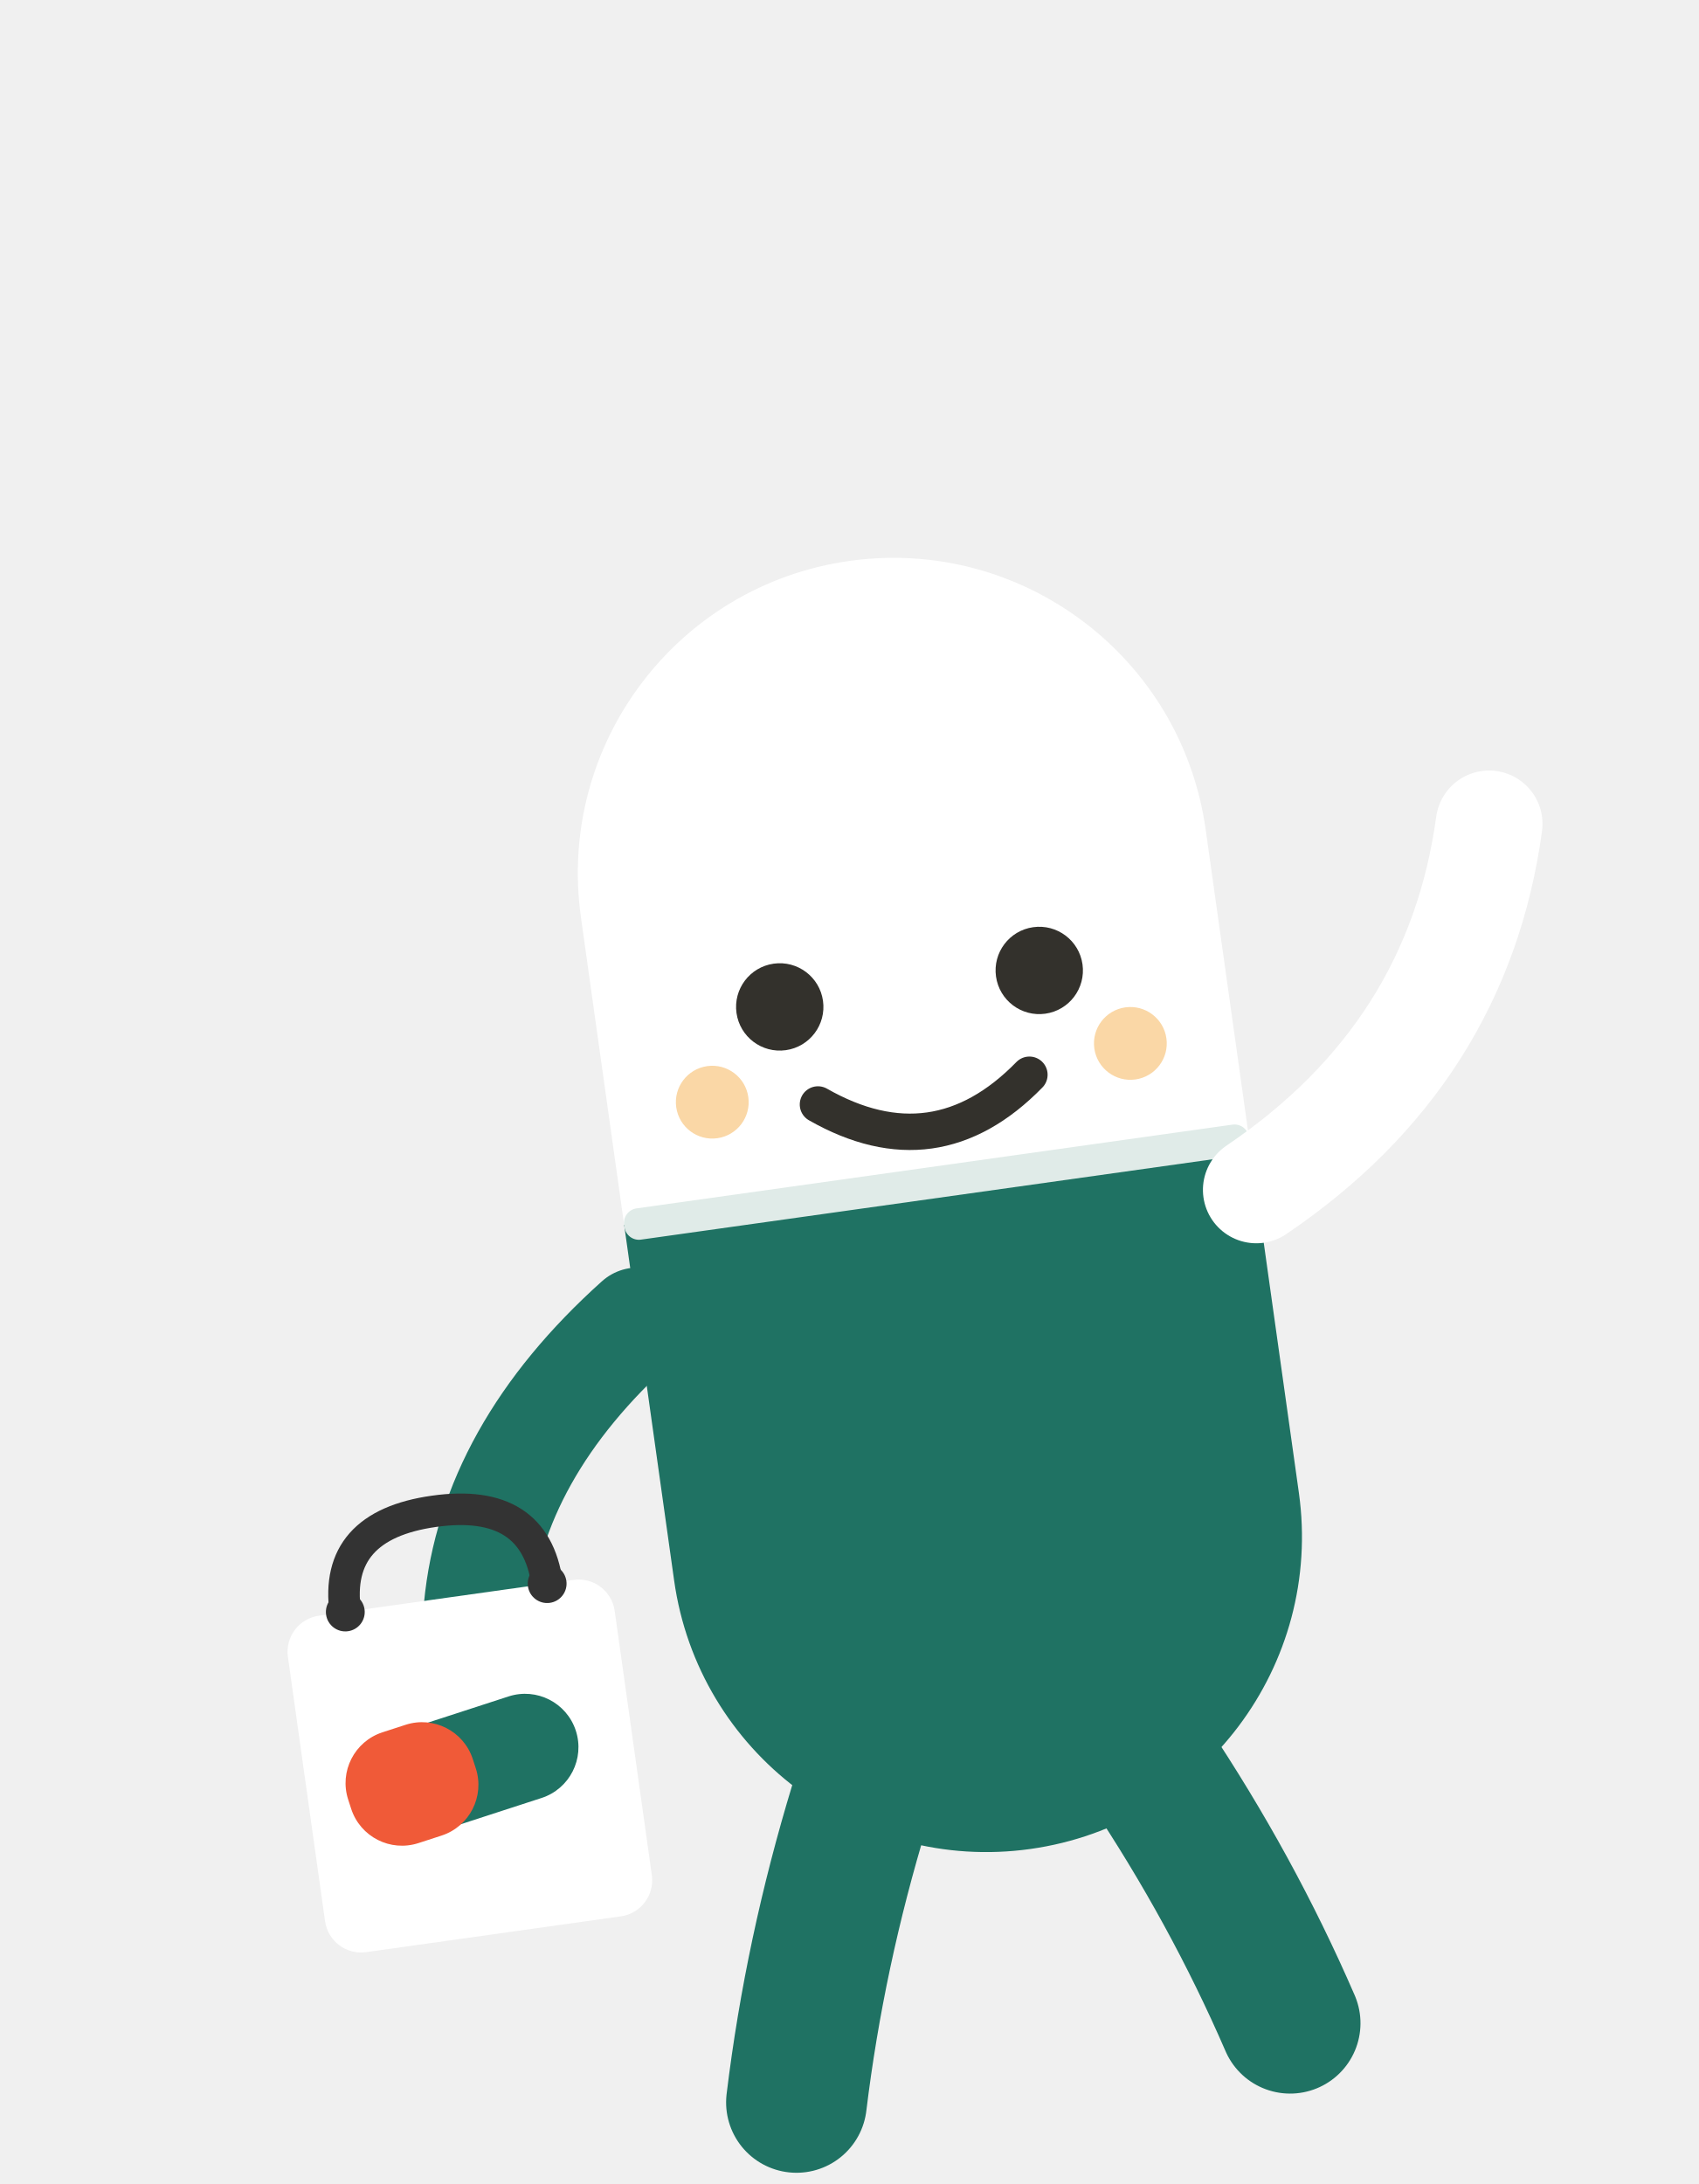
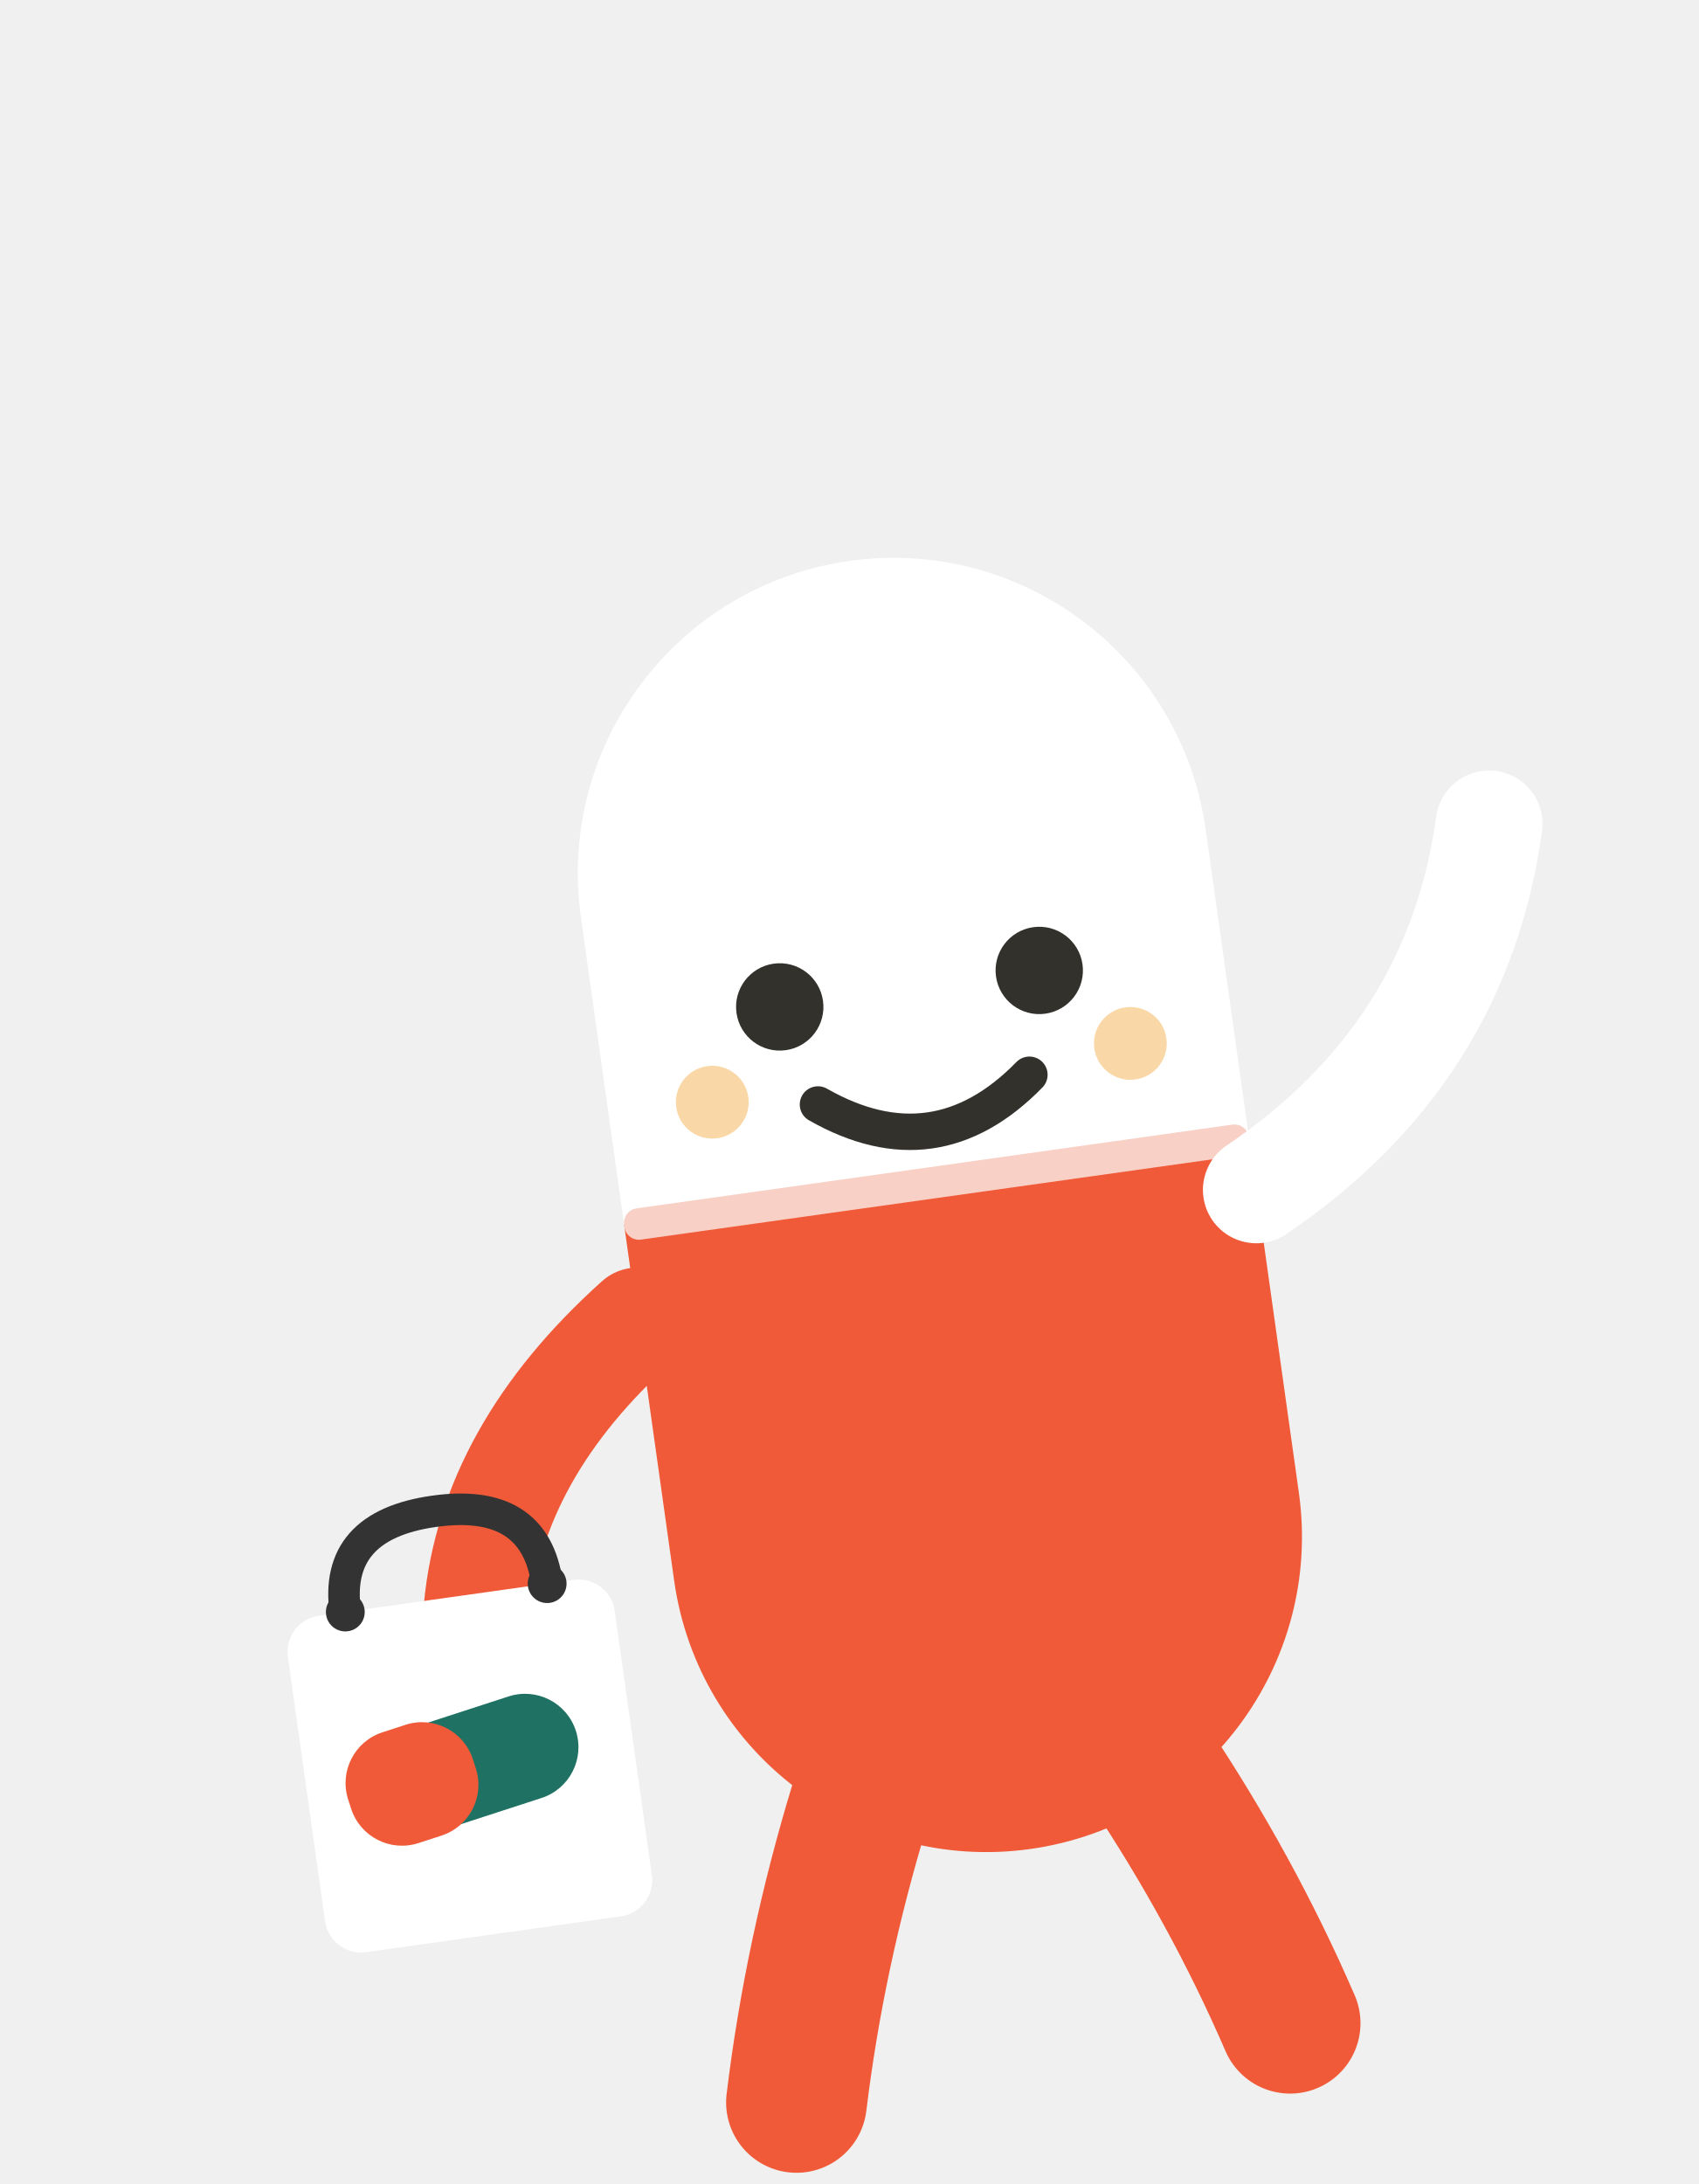
<svg xmlns="http://www.w3.org/2000/svg" viewBox="0 0 700 900">
  <g transform="translate(10,20) rotate(-8 350 440)">
-     <path d="M305 720 Q 278 778 262 838" fill="none" stroke="#1F7263" stroke-width="58" stroke-linecap="round">
+     <path d="M305 720 Q 278 778 262 838" fill="none" stroke="#F05A38" stroke-width="58" stroke-linecap="round">
      <animateTransform attributeName="transform" type="rotate" values="13 305 720; -13 305 720; 13 305 720" keyTimes="0; 0.5; 1" dur="1.0s" repeatCount="indefinite" calcMode="spline" keySplines="0.4 0 0.6 1; 0.4 0 0.6 1" />
    </path>
-     <path d="M425 720 Q 452 776 468 834" fill="none" stroke="#1F7263" stroke-width="58" stroke-linecap="round">
+     <path d="M425 720 Q 452 776 468 834" fill="none" stroke="#F05A38" stroke-width="58" stroke-linecap="round">
      <animateTransform attributeName="transform" type="rotate" values="-13 425 720; 13 425 720; -13 425 720" keyTimes="0; 0.5; 1" dur="1.0s" repeatCount="indefinite" calcMode="spline" keySplines="0.4 0 0.6 1; 0.4 0 0.6 1" />
    </path>
-     <path d="M242 470 H502 V618 A120 120 0 0 1 242 618 Z" fill="#1F7263" />
+     <path d="M242 470 H502 V618 A120 120 0 0 1 242 618 Z" fill="#F05A38" />
    <path d="M242 470 H502 V342 A120 120 0 0 0 242 342 Z" fill="#FFFFFF" />
-     <rect x="242" y="464" width="260" height="13" rx="6" fill="#E0EBE8" />
+     <rect x="242" y="464" width="260" height="13" rx="6" fill="#f8d0c5" />
    <circle cx="318" cy="390" r="18" fill="#33312C" />
    <circle cx="426" cy="390" r="18" fill="#33312C" />
    <path d="M328 432 Q 372 466 416 432" fill="none" stroke="#33312C" stroke-width="15" stroke-linecap="round" />
    <circle cx="285" cy="425" r="15" fill="#FAD7A6" />
    <circle cx="459" cy="425" r="15" fill="#FAD7A6" />
-     <path d="M242 510 Q 175 555 160 618" fill="none" stroke="#1F7263" stroke-width="44" stroke-linecap="round" />
+     <path d="M242 510 Q 175 555 160 618" fill="none" stroke="#F05A38" stroke-width="44" stroke-linecap="round" />
    <rect x="80" y="612" width="136" height="140" rx="15" fill="white" />
    <path d="M106 612 Q 106 576 148 576 Q 190 576 190 612" fill="none" stroke="#333" stroke-width="13" stroke-linecap="round" />
    <circle cx="106" cy="612" r="8" fill="#333" />
    <circle cx="190" cy="612" r="8" fill="#333" />
    <rect x="98" y="660" width="96" height="44" rx="22" fill="#1F7263" transform="rotate(-10 146 682)" />
    <rect x="96" y="658" width="54" height="48" rx="22" fill="#F05A38" transform="rotate(-10 146 682)" />
    <path d="M502 492 Q 592 448 618 356" fill="none" stroke="#FFFFFF" stroke-width="44" stroke-linecap="round">
      <animateTransform attributeName="transform" type="rotate" values="0 502 492; 22 502 492; -10 502 492; 22 502 492; 0 502 492" keyTimes="0; 0.3; 0.65; 0.85; 1" dur="1.2s" repeatCount="indefinite" calcMode="spline" keySplines="0.4 0 0.6 1; 0.4 0 0.6 1; 0.4 0 0.6 1; 0.4 0 0.6 1" />
    </path>
  </g>
</svg>
